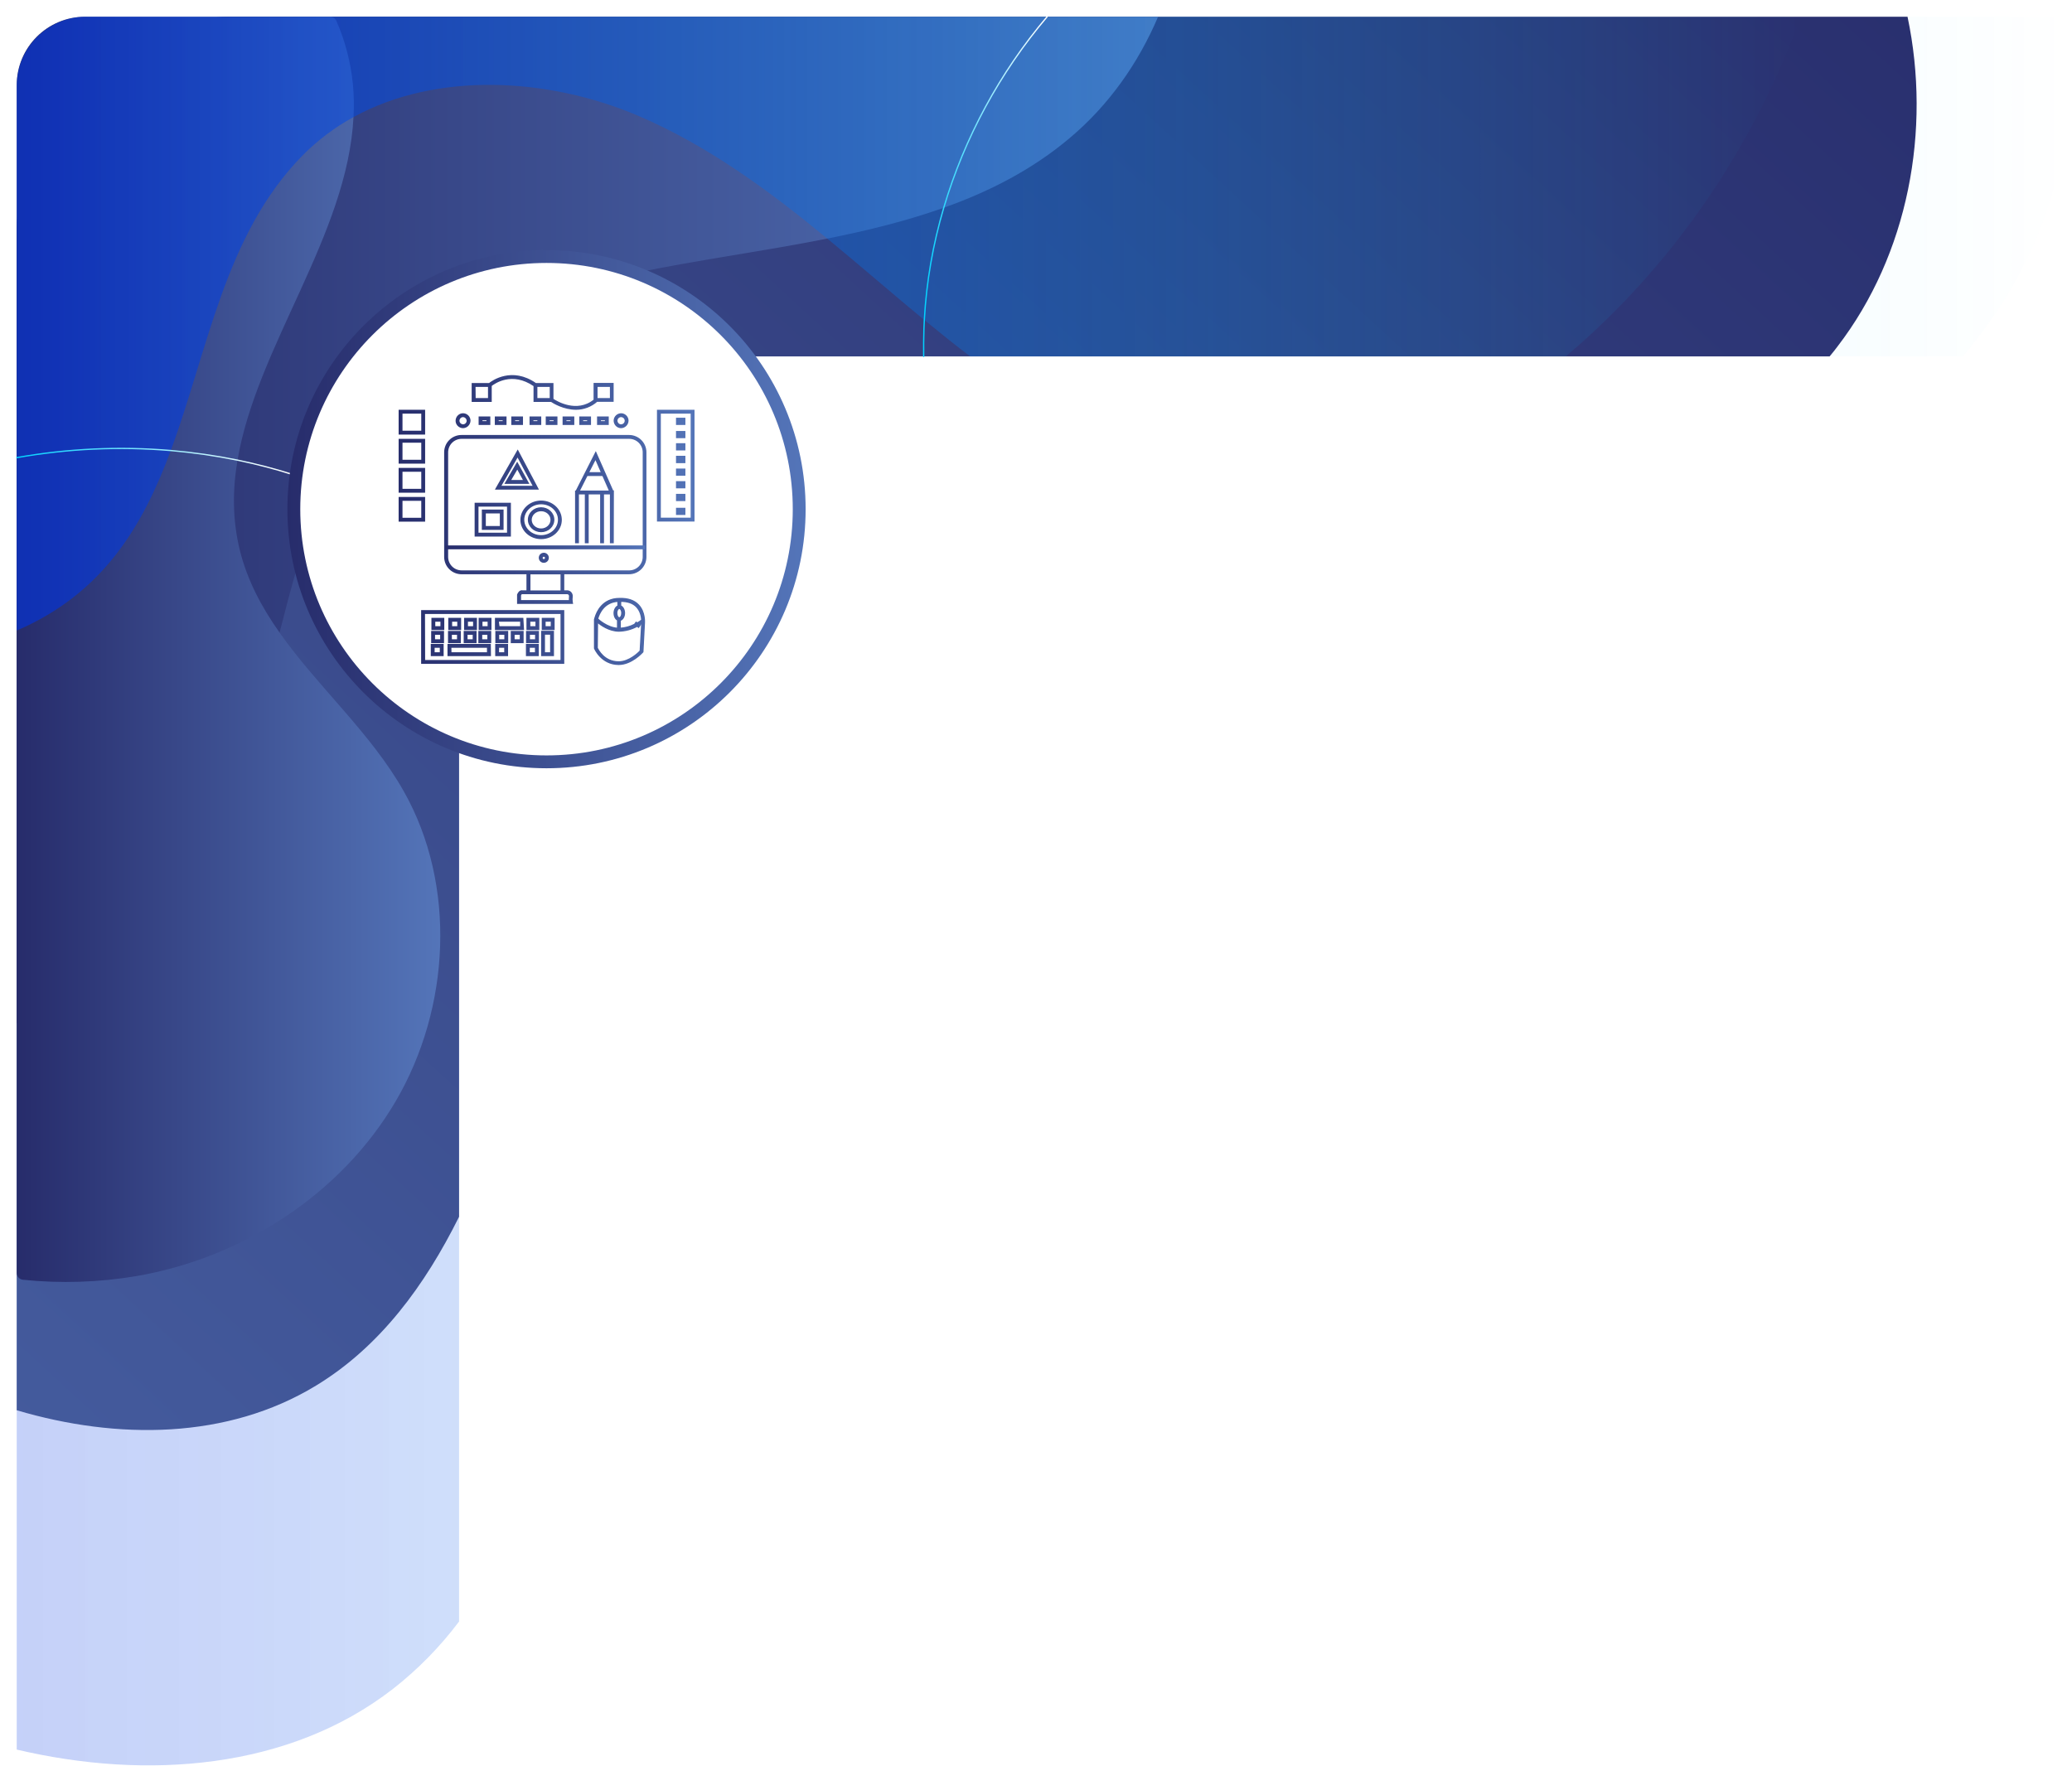
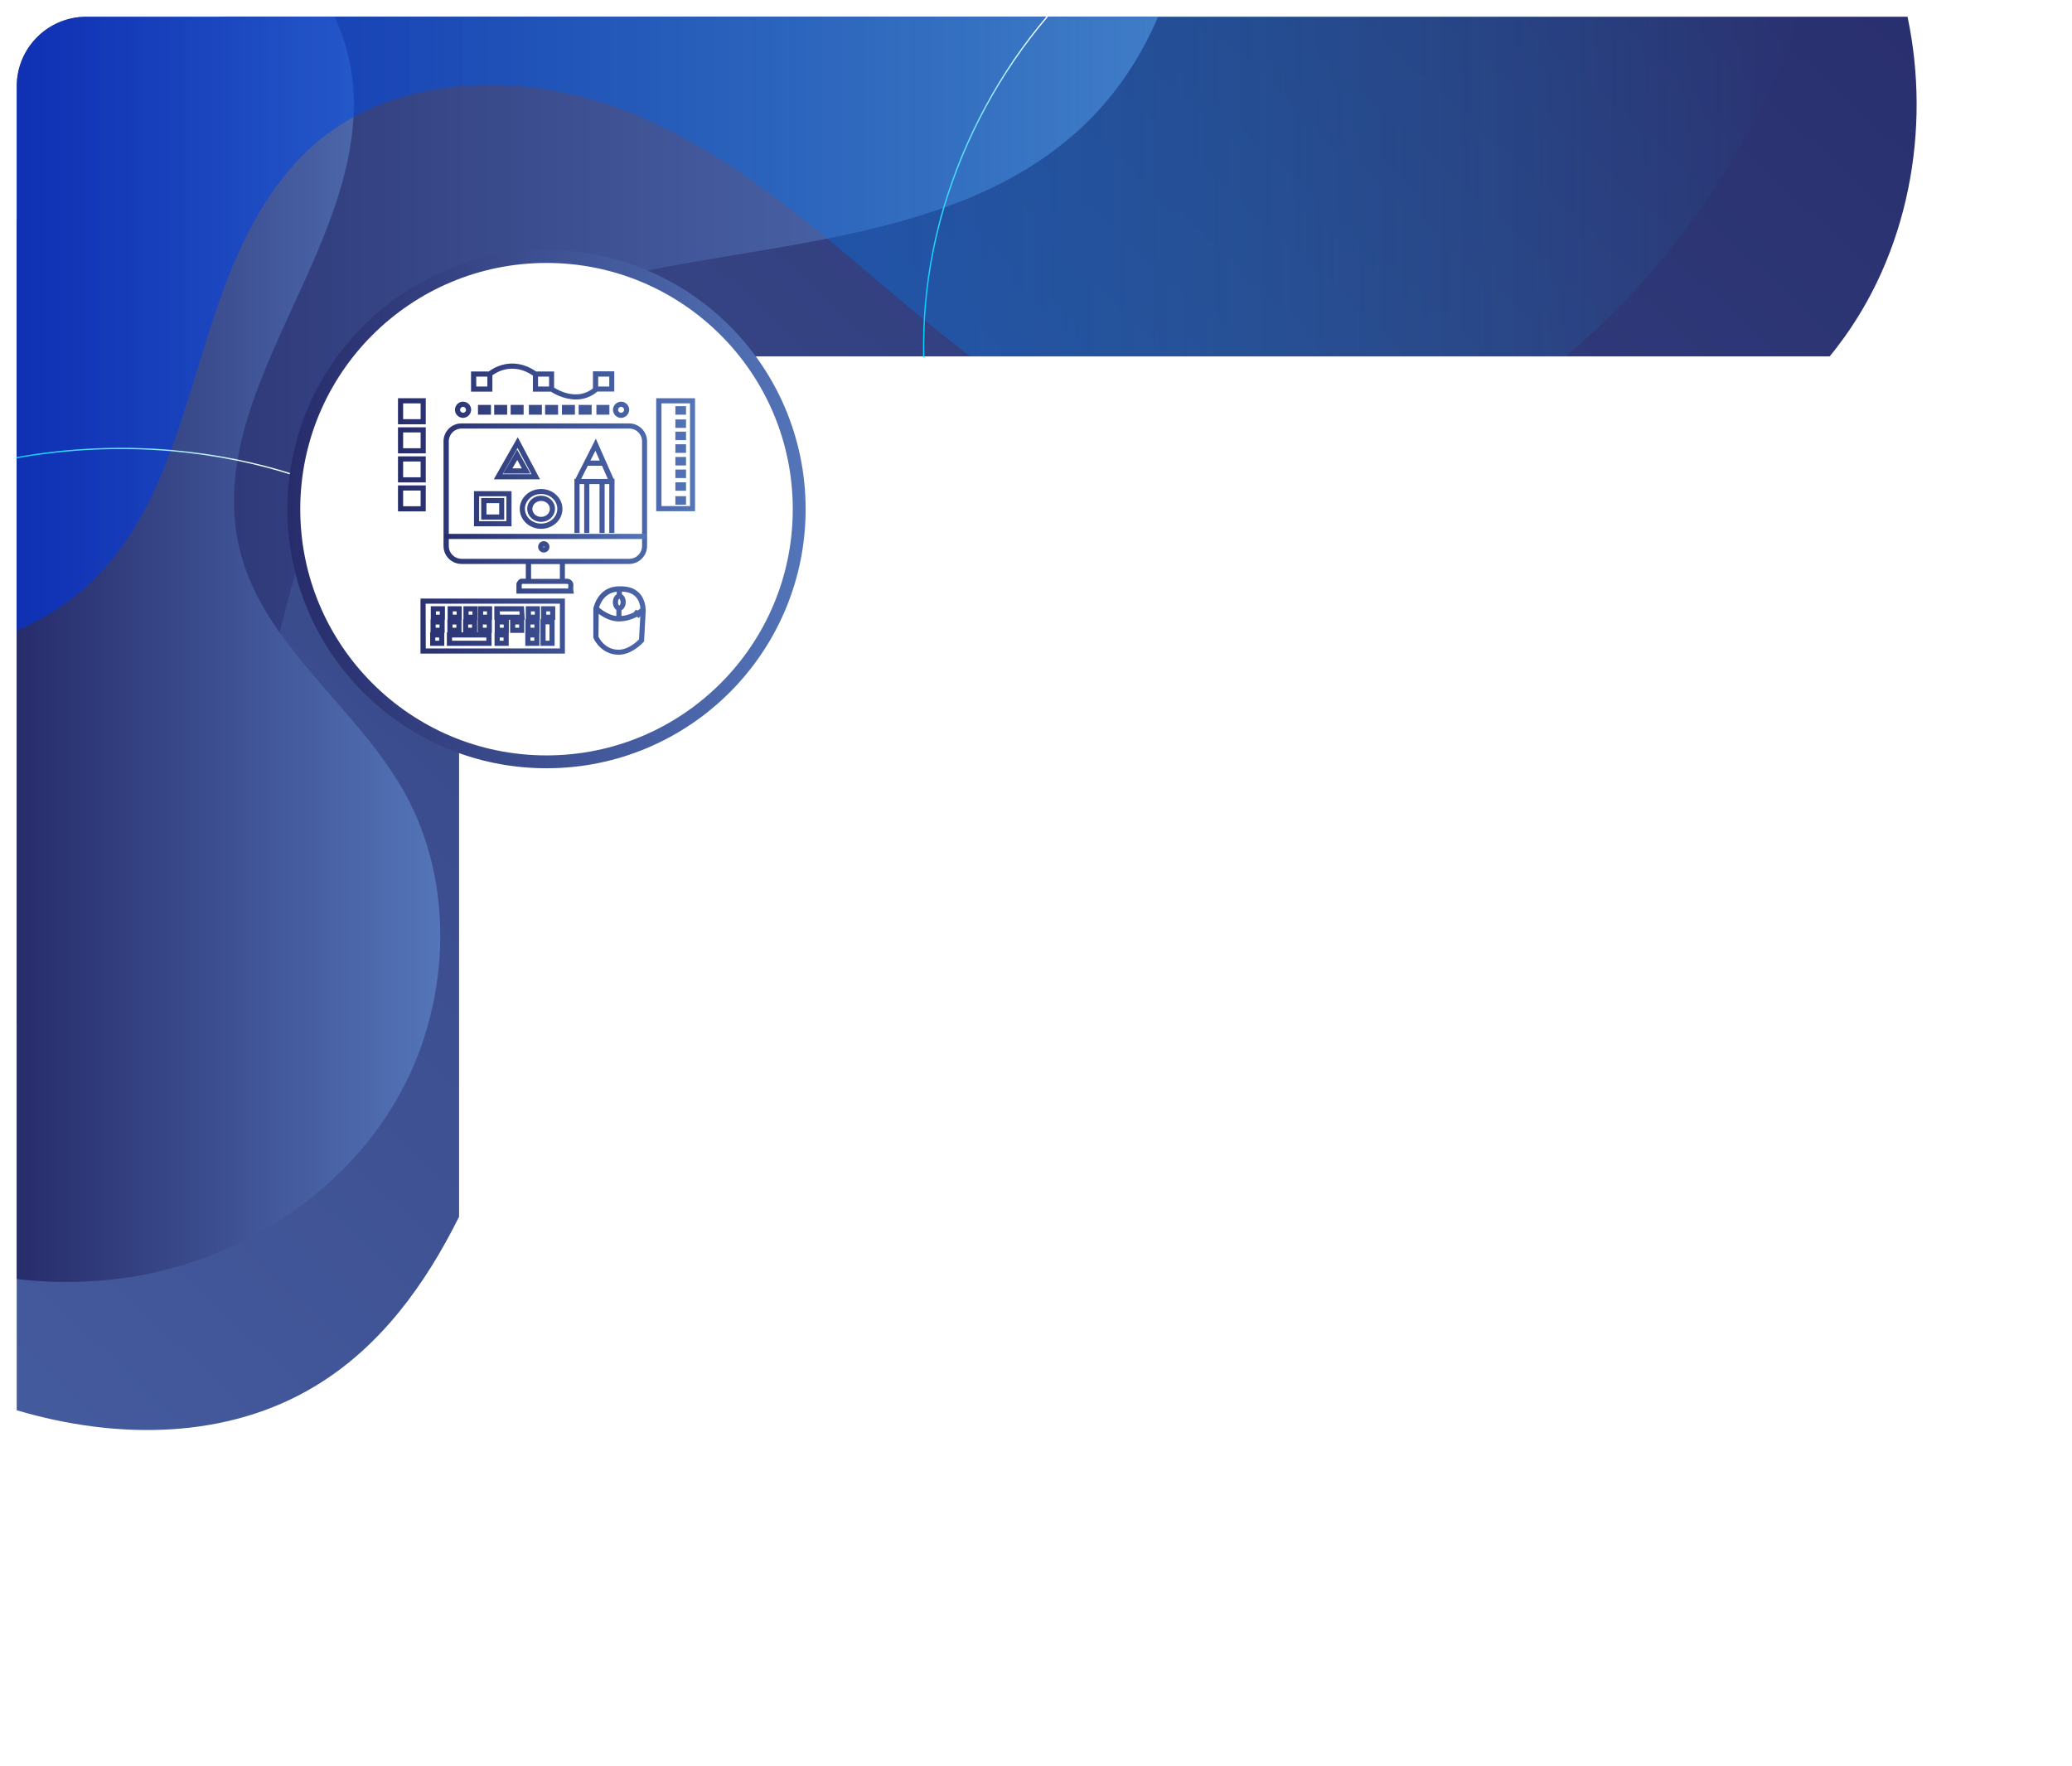
<svg xmlns="http://www.w3.org/2000/svg" version="1.1" id="Layer_1" x="0px" y="0px" viewBox="0 0 1611.3 1373.1" style="enable-background:new 0 0 1611.3 1373.1;" xml:space="preserve">
  <style type="text/css">
- 	.st0{opacity:0.23;fill:url(#SVGID_1_);enable-background:new    ;}
+ 	.st0{fill:url(#SVGID_1_);}
	.st1{fill:url(#SVGID_2_);}
	.st2{fill:url(#SVGID_3_);}
	.st3{fill:url(#SVGID_4_);}
- 	.st4{fill:url(#SVGID_5_);}
+ 	.st4{fill:none;stroke:url(#SVGID_5_);stroke-linecap:round;stroke-miterlimit:10;}
	.st5{fill:none;stroke:url(#SVGID_6_);stroke-linecap:round;stroke-miterlimit:10;}
- 	.st6{fill:none;stroke:url(#SVGID_7_);stroke-linecap:round;stroke-miterlimit:10;}
- 	.st7{fill:none;stroke:url(#SVGID_8_);stroke-width:10;stroke-miterlimit:10;}
- 	.st8{fill:url(#SVGID_9_);stroke:url(#SVGID_10_);stroke-miterlimit:10;}
- 	.st9{fill:none;stroke:url(#SVGID_11_);stroke-width:0.25;stroke-miterlimit:10;}
- 	.st10{fill:url(#SVGID_12_);stroke:url(#SVGID_13_);stroke-miterlimit:10;}
+ 	.st6{fill:none;stroke:url(#SVGID_7_);stroke-width:10;stroke-miterlimit:10;}
+ 	.st7{fill:url(#SVGID_8_);stroke:url(#SVGID_9_);stroke-width:2;stroke-miterlimit:10;}
+ 	.st8{fill:url(#SVGID_10_);stroke:url(#SVGID_11_);stroke-width:2;stroke-miterlimit:10;}
</style>
  <g>
-     <linearGradient id="SVGID_1_" gradientUnits="userSpaceOnUse" x1="13" y1="1255.002" x2="1611.342" y2="1255.002" gradientTransform="matrix(1 0 0 -1 0 1948)">
-       <stop offset="0" style="stop-color:#0034E3" />
-       <stop offset="0.13" style="stop-color:#0043E6;stop-opacity:0.9" />
-       <stop offset="0.39" style="stop-color:#006AED;stop-opacity:0.66" />
-       <stop offset="0.76" style="stop-color:#00A9F8;stop-opacity:0.26" />
-       <stop offset="1" style="stop-color:#00D2FF;stop-opacity:0" />
-     </linearGradient>
-     <path class="st0" d="M1610,13H182C88.7,13,13,88.5,13,181.8l0,0v1178.9c101,23.8,211.7,15.6,292.6-47.2   c19.3-15.1,36.6-32.7,51.4-52.4V580.8C269.2,549.7,215.3,461.3,227.8,369c12.9-96,95.2-170,194.7-170   c61.7-0.1,119.8,28.9,156.9,78.2h946.9c13.6-15.8,25.8-32.7,36.5-50.6C1601,162.8,1616.2,87,1610,13z" />
-     <linearGradient id="SVGID_2_" gradientUnits="userSpaceOnUse" x1="1262.549" y1="2343.27" x2="-807.401" y2="93.861" gradientTransform="matrix(1 0 0 -1 0 1948)">
-       <stop offset="0" style="stop-color:#272C6B" />
-       <stop offset="1" style="stop-color:#5475B9" />
-     </linearGradient>
-     <path class="st1" d="M1483.4,13H181.9C88.6,13,13,88.6,13,181.9v914.9c78.4,23.2,164,22.7,232.8-19.2   c50-30.4,84.8-78.2,111.2-131.3V580.8C269.2,549.7,215.3,461.3,227.8,369c12.9-96,95.2-170,194.7-170   c61.7-0.1,119.8,28.9,156.9,78.2h843.4c2.1-2.5,4.2-5.1,6.2-7.8C1484,197.7,1502,101.2,1483.4,13z" />
-     <linearGradient id="SVGID_3_" gradientUnits="userSpaceOnUse" x1="13.1" y1="1543.55" x2="900.6" y2="1543.55" gradientTransform="matrix(1 0 0 -1 0 1948)">
-       <stop offset="0" style="stop-color:#272C6B" />
-       <stop offset="1" style="stop-color:#5475B9" />
-     </linearGradient>
-     <path class="st2" d="M900.6,13c-15.4,36.2-38.3,68.8-68.9,94.5c-29,24.4-62.1,41.4-97.6,54c-28.9,10.3-59.4,17.8-90.5,24   c-49.5,9.9-100.7,16.6-149.6,26.8c-22.8-8.9-47-13.4-71.4-13.4c-99.5,0-181.8,74-194.7,170.1c-3.2,23.8-2.1,48,3.4,71.5   c-5,16.8-9.4,33.9-13.8,51.1c-12.7,50-24.8,100.6-47,146.2c-33.2,68.3-90,123-157.4,158.1v-614C13,88.6,88.6,13,181.9,13H900.6z" />
-     <linearGradient id="SVGID_4_" gradientUnits="userSpaceOnUse" x1="13" y1="1442.987" x2="342.39" y2="1442.987" gradientTransform="matrix(1 0 0 -1 0 1948)">
-       <stop offset="0" style="stop-color:#272C6B" />
-       <stop offset="1" style="stop-color:#5475B9" />
-     </linearGradient>
-     <path class="st3" d="M307.7,856.5c-42.6,72.7-119.9,122-201.9,136c-29.1,4.9-58.7,5.8-88,2.8c-2.7-0.3-4.8-2.6-4.8-5.3V66.2   C13,36.8,36.8,13,66.2,13h190.5c2.1,0,4.1,1.3,4.9,3.3c6.8,15.5,11.1,32,12.8,48.8c0.8,8.6,1,17.3,0.5,25.9   c-4.6,91.7-75.2,178.2-90.2,266.9c-3.9,23-4,46.1,1.7,69.6c5.8,23.7,17,44.6,30.8,64.2c29.6,42.2,71.3,78.4,96.9,123.9   C355.1,688.3,350.3,783.8,307.7,856.5z" />
-     <linearGradient id="SVGID_5_" gradientUnits="userSpaceOnUse" x1="13" y1="1696.3" x2="1400.3" y2="1696.3" gradientTransform="matrix(1 0 0 -1 0 1948)">
-       <stop offset="2.000000e-02" style="stop-color:#0034E3;stop-opacity:0.6" />
-       <stop offset="0.22" style="stop-color:#004DE7;stop-opacity:0.5" />
-       <stop offset="0.61" style="stop-color:#008EF3;stop-opacity:0.26" />
-       <stop offset="1" style="stop-color:#00D2FF;stop-opacity:0" />
-     </linearGradient>
-     <path class="st4" d="M1400.3,13c-34,94-90.3,180-163.9,247.7c-6.1,5.6-12.4,11.1-18.8,16.5H754.5c-11.1-8.4-22-17.1-32.7-25.9   l-3-2.4c-25.2-20.8-50.1-42.5-75.4-63.3c-45.8-37.7-93.4-72.7-147.7-95.8C425.8,60.2,339.7,55.6,275,91   c-14.7,8-28.2,18.2-39.9,30.1c-60.3,61.4-73.3,151.1-102.3,229.3C111,409.3,80,461.6,13,490.4V67c0-29.8,24.2-54,54-54H1400.3z" />
-     <linearGradient id="SVGID_6_" gradientUnits="userSpaceOnUse" x1="717.761" y1="1802.9" x2="814.8" y2="1802.9" gradientTransform="matrix(1 0 0 -1 0 1948)">
-       <stop offset="0" style="stop-color:#00D2FF" />
-       <stop offset="0.31" style="stop-color:#57E1FF" />
-       <stop offset="0.64" style="stop-color:#B1F1FF" />
-       <stop offset="0.88" style="stop-color:#E9FBFF" />
-       <stop offset="1" style="stop-color:#FFFFFF" />
-     </linearGradient>
-     <path class="st5" d="M718.3,277.2c-0.1-7.2,0-14.3,0.2-21.5c0.1-2.3,0.2-4.6,0.3-6.8c1.6-29.6,6.7-58.9,15.1-87.3   C750.1,107,777.5,56.4,814.3,13" />
-     <linearGradient id="SVGID_7_" gradientUnits="userSpaceOnUse" x1="12.6" y1="1589.071" x2="228.3" y2="1589.071" gradientTransform="matrix(1 0 0 -1 0 1948)">
-       <stop offset="0" style="stop-color:#00D2FF" />
-       <stop offset="0.31" style="stop-color:#57E1FF" />
-       <stop offset="0.64" style="stop-color:#B1F1FF" />
-       <stop offset="0.88" style="stop-color:#E9FBFF" />
-       <stop offset="1" style="stop-color:#FFFFFF" />
-     </linearGradient>
-     <path class="st6" d="M227.8,369.1c-14.1-4.5-28.4-8.2-42.9-11.2c-17.2-3.5-34.5-6-52-7.5c-40-3.4-80.3-1.5-119.8,5.5" />
-     <linearGradient id="SVGID_8_" gradientUnits="userSpaceOnUse" x1="223.5" y1="1552" x2="626.5" y2="1552" gradientTransform="matrix(1 0 0 -1 0 1948)">
-       <stop offset="0" style="stop-color:#272C6B" />
-       <stop offset="1" style="stop-color:#5475B9" />
-     </linearGradient>
-     <circle class="st7" cx="425" cy="396" r="196.5" />
-     <linearGradient id="SVGID_9_" gradientUnits="userSpaceOnUse" x1="310.5" y1="-169.54" x2="539.6" y2="-169.54" gradientTransform="matrix(1 0 0 1 0 574)">
+     <g>
+       <linearGradient id="SVGID_1_" gradientUnits="userSpaceOnUse" x1="1262.549" y1="-969.27" x2="-807.401" y2="1280.14" gradientTransform="matrix(1 0 0 1 0 574)">
+         <stop offset="0" style="stop-color:#272C6B" />
+         <stop offset="1" style="stop-color:#5475B9" />
+       </linearGradient>
+       <path class="st0" d="M1483.4,13H181.9C88.6,13,13,88.6,13,181.9v914.9c78.4,23.2,164,22.7,232.8-19.2    c50-30.4,84.8-78.2,111.2-131.3V580.8C269.2,549.7,215.3,461.3,227.8,369c12.9-96,95.2-170,194.7-170    c61.7-0.1,119.8,28.9,156.9,78.2h843.4c2.1-2.5,4.2-5.1,6.2-7.8C1484,197.7,1502,101.2,1483.4,13z" />
+       <linearGradient id="SVGID_2_" gradientUnits="userSpaceOnUse" x1="13.1" y1="-169.55" x2="900.6" y2="-169.55" gradientTransform="matrix(1 0 0 1 0 574)">
+         <stop offset="0" style="stop-color:#272C6B" />
+         <stop offset="1" style="stop-color:#5475B9" />
+       </linearGradient>
+       <path class="st1" d="M900.6,13c-15.4,36.2-38.3,68.8-68.9,94.5c-29,24.4-62.1,41.4-97.6,54c-28.9,10.3-59.4,17.8-90.5,24    c-49.5,9.9-100.7,16.6-149.6,26.8c-22.8-8.9-47-13.4-71.4-13.4c-99.5,0-181.8,74-194.7,170.1c-3.2,23.8-2.1,48,3.4,71.5    c-5,16.8-9.4,33.9-13.8,51.1c-12.7,50-24.8,100.6-47,146.2c-33.2,68.3-90,123-157.4,158.1v-614C13,88.6,88.6,13,181.9,13H900.6z" />
+       <linearGradient id="SVGID_3_" gradientUnits="userSpaceOnUse" x1="13" y1="-68.992" x2="342.39" y2="-68.992" gradientTransform="matrix(1 0 0 1 0 574)">
+         <stop offset="0" style="stop-color:#272C6B" />
+         <stop offset="1" style="stop-color:#5475B9" />
+       </linearGradient>
+       <path class="st2" d="M307.7,856.5c-42.6,72.7-119.9,122-201.9,136c-30.4,5.1-61.5,5.9-92.1,2.3c-0.4,0-0.7-0.4-0.7-0.8V67    c0-29.8,24.2-54,54.1-54h192.6c0.3,0,0.6,0.2,0.7,0.4c7.6,16.3,12.3,33.7,14,51.6c0.8,8.6,1,17.3,0.5,25.9    c-4.6,91.7-75.2,178.2-90.2,266.9c-3.9,23-4,46.1,1.7,69.6c5.8,23.7,17,44.6,30.8,64.2c29.6,42.2,71.3,78.4,96.9,123.9    C355.1,688.3,350.3,783.8,307.7,856.5z" />
+       <linearGradient id="SVGID_4_" gradientUnits="userSpaceOnUse" x1="13" y1="-322.3" x2="1400.3" y2="-322.3" gradientTransform="matrix(1 0 0 1 0 574)">
+         <stop offset="2.000000e-02" style="stop-color:#0034E3;stop-opacity:0.6" />
+         <stop offset="0.22" style="stop-color:#004DE7;stop-opacity:0.5" />
+         <stop offset="0.61" style="stop-color:#008EF3;stop-opacity:0.26" />
+         <stop offset="1" style="stop-color:#00D2FF;stop-opacity:0" />
+       </linearGradient>
+       <path class="st3" d="M1400.3,13c-34,94-90.3,180-163.9,247.7c-6.1,5.6-12.4,11.1-18.8,16.5H754.5c-11.1-8.4-22-17.1-32.7-25.9    l-3-2.4c-25.2-20.8-50.1-42.5-75.4-63.3c-45.8-37.7-93.4-72.7-147.7-95.8C425.8,60.2,339.7,55.6,275,91    c-14.7,8-28.2,18.2-39.9,30.1c-60.3,61.4-73.3,151.1-102.3,229.3C111,409.3,80,461.6,13,490.4V67.6C13,37.5,37.5,13,67.6,13    H1400.3z" />
+       <linearGradient id="SVGID_5_" gradientUnits="userSpaceOnUse" x1="717.761" y1="-428.9" x2="814.8" y2="-428.9" gradientTransform="matrix(1 0 0 1 0 574)">
+         <stop offset="0" style="stop-color:#00D2FF" />
+         <stop offset="0.31" style="stop-color:#57E1FF" />
+         <stop offset="0.64" style="stop-color:#B1F1FF" />
+         <stop offset="0.88" style="stop-color:#E9FBFF" />
+         <stop offset="1" style="stop-color:#FFFFFF" />
+       </linearGradient>
+       <path class="st4" d="M718.3,277.2c-0.1-7.2,0-14.3,0.2-21.5c0.1-2.3,0.2-4.6,0.3-6.8c1.6-29.6,6.7-58.9,15.1-87.3    C750.2,107,777.5,56.4,814.3,13" />
+       <linearGradient id="SVGID_6_" gradientUnits="userSpaceOnUse" x1="12.6" y1="-215.071" x2="228.3" y2="-215.071" gradientTransform="matrix(1 0 0 1 0 574)">
+         <stop offset="0" style="stop-color:#00D2FF" />
+         <stop offset="0.31" style="stop-color:#57E1FF" />
+         <stop offset="0.64" style="stop-color:#B1F1FF" />
+         <stop offset="0.88" style="stop-color:#E9FBFF" />
+         <stop offset="1" style="stop-color:#FFFFFF" />
+       </linearGradient>
+       <path class="st5" d="M227.8,369.1c-14.1-4.5-28.4-8.2-42.9-11.2c-17.2-3.5-34.5-6-52-7.5c-40-3.4-80.3-1.5-119.8,5.5" />
+       <linearGradient id="SVGID_7_" gradientUnits="userSpaceOnUse" x1="223.5" y1="-178" x2="626.5" y2="-178" gradientTransform="matrix(1 0 0 1 0 574)">
+         <stop offset="0" style="stop-color:#272C6B" />
+         <stop offset="1" style="stop-color:#5475B9" />
+       </linearGradient>
+       <circle class="st6" cx="425" cy="396" r="196.5" />
+     </g>
+     <linearGradient id="SVGID_8_" gradientUnits="userSpaceOnUse" x1="310.5" y1="-752.04" x2="539.5" y2="-752.04" gradientTransform="matrix(1 0 0 1 0 1148)">
      <stop offset="0" style="stop-color:#272D6C" />
      <stop offset="0.28" style="stop-color:#313D7D" />
      <stop offset="0.83" style="stop-color:#4B67AA" />
      <stop offset="1" style="stop-color:#5475B9" />
    </linearGradient>
-     <linearGradient id="SVGID_10_" gradientUnits="userSpaceOnUse" x1="310" y1="-169.54" x2="540.1" y2="-169.54" gradientTransform="matrix(1 0 0 1 0 574)">
+     <linearGradient id="SVGID_9_" gradientUnits="userSpaceOnUse" x1="309.5" y1="-752.04" x2="540.5" y2="-752.04" gradientTransform="matrix(1 0 0 1 0 1148)">
      <stop offset="0" style="stop-color:#272D6C" />
      <stop offset="0.28" style="stop-color:#313D7D" />
      <stop offset="0.83" style="stop-color:#4B67AA" />
      <stop offset="1" style="stop-color:#5475B9" />
    </linearGradient>
-     <path class="st8" d="M481.1,516.7H481c-13.3-0.1-18.5-12.2-18.5-12.3l-0.1-0.2v-22.5l0.1-0.3c0.1-0.2,0.1-0.6,0.3-1   c1.3-4.5,5.8-14.9,18.9-14.9l0,0c6.4-0.2,11.4,1.4,14.8,5c5.2,5.5,4.6,13.5,4.6,13.8l-1.2,22.6l-0.2,0.3   C499.3,507.6,491.1,516.7,481.1,516.7z M464.4,503.9c0.7,1.5,5.3,10.8,16.6,10.9h0.1c8.2,0,15.5-7.1,16.8-8.6l1.2-21.5   c-0.5,0.4-1.1,0.8-1.8,1.2l0.4,0.3l-1.1,1.6l-1.1-0.8c-4.4,2.4-9.2,3.7-14.2,3.8c-7.7,0-14.3-4.9-16.7-7L464.4,503.9z M482.3,482.4   v6.3c3.9-0.3,7.7-1.3,11.2-3.1l0,0l1.2-1.6l0.8,0.6c1.3-0.7,2.5-1.5,3.6-2.4c-0.2-2.6-0.9-6.9-4-10.2c-2.8-3-7-4.4-12.5-4.4v3.7   c1.7,0.6,3,2.8,3,5.5S484.2,481.9,482.3,482.4z M464.9,481.5c0.1,0.1,7.1,6.7,15.4,7.2v-6.5c-1.6-0.7-2.7-2.9-2.7-5.4   s1.3-4.9,3-5.5v-3.7c-10.9,0.6-14.7,9.5-15.8,13.4c-0.1,0.4-0.2,0.6-0.2,0.8L464.9,481.5z M481.6,473.1c-0.9,0-2,1.5-2,3.7   s1,3.7,2,3.7s2-1.5,2-3.7S482.5,473.1,481.6,473.1z M438.3,515.8H328V475h110.3V515.8z M330.1,513.8h106.3V477H330L330.1,513.8z    M430.3,509.8h-9v-18.7h9V509.8z M423.3,507.8h5v-14.7h-5V507.8z M418.5,509.8h-9v-8.5h9V509.8z M411.5,507.8h5v-4.5h-5V507.8z    M394.6,509.8h-9v-8.5h9V509.8z M387.6,507.8h5v-4.5h-5V507.8z M381.3,509.8h-32.8v-8.5h32.7L381.3,509.8z M350.6,507.8h28.6v-4.5   h-28.7L350.6,507.8z M344.5,509.8h-9v-8.5h9V509.8z M337.5,507.8h5v-4.5h-5V507.8z M418.6,499.7h-9v-8.5h9V499.7z M411.6,497.7h5   v-4.5h-5V497.7z M406.7,499.7h-9v-8.5h9V499.7z M399.7,497.7h5v-4.5h-5V497.7z M394.7,499.7h-9v-8.5h9V499.7z M387.7,497.7h5v-4.5   h-5V497.7z M381.5,499.7h-9v-8.5h9V499.7z M374.5,497.7h5v-4.5h-5V497.7z M370.1,499.7h-9v-8.5h9V499.7z M363.1,497.7h5v-4.5h-5   V497.7z M357.9,499.7h-9v-8.5h9V499.7z M350.9,497.7h5v-4.5h-5V497.7z M344.8,499.7h-9v-8.5h9V499.7z M337.8,497.7h5v-4.5h-5V497.7   z M430.8,489.5h-9V481h9V489.5z M423.8,487.5h5V483h-5V487.5z M418.9,489.5h-9V481h9V489.5z M411.9,487.5h5V483h-5V487.5z    M407,489.5h-21.6V481h21.1L407,489.5z M388,487.5h17V483h-17.6L388,487.5z M381.7,489.5h-9V481h9V489.5z M374.7,487.5h5V483h-5   V487.5z M370.4,489.5h-9V481h9V489.5z M363.4,487.5h5V483h-5V487.5z M358.1,489.5h-9V481h9V489.5z M351.1,487.5h5V483h-5V487.5z    M345,489.5h-9V481h9V489.5z M338,487.5h5V483h-5V487.5z M444,469.2h-41.4v-6.7l0.1-0.2c0.5-1.2,1.7-3.1,3.6-2.7h3.6v-13.5h-51   c-7.2,0-13-5.8-13-13l0,0v-81.3c0-7.2,5.8-13,13-13l0,0h130.3c7.2,0,13,5.8,13,13l0,0v81.3c0,7.2-5.8,13-13,13l0,0h-50.9v13.5h2.9   c2.2,0.1,3.9,2.1,3.7,4.3v0.1c-0.2,1.3-0.2,2.7,0,4l0.2,1.2L444,469.2z M404.7,467.2h38.2c-0.1-1.1,0-2.2,0.1-3.4   c0.1-1.1-0.7-2.1-1.8-2.2h-0.1H406c-0.5-0.2-1.1,0.8-1.3,1.3L404.7,467.2z M412,459.7h24.4v-13.5H412V459.7z M359,340.8   c-6.1,0-11,4.9-11,11v81.3c0,6.1,4.9,11,11,11l0,0h130.3c6.1,0,11-4.9,11-11l0,0v-81.3c0-6.1-4.9-11-11-11H359z M422.7,437.2   c-1.9-0.1-3.3-1.7-3.2-3.6c0.1-1.9,1.7-3.3,3.6-3.2c1.8,0.1,3.2,1.6,3.2,3.4C426.3,435.8,424.7,437.3,422.7,437.2L422.7,437.2   L422.7,437.2z M422.7,432.5c-0.8,0.1-1.3,0.8-1.2,1.6c0.1,0.8,0.8,1.3,1.6,1.2c0.7-0.1,1.2-0.7,1.2-1.4   C424.3,433,423.6,432.4,422.7,432.5L422.7,432.5L422.7,432.5z M476.8,422h-2v-38h-5.6v38h-2v-38h-9.9v38h-2v-38h-5.6v38h-2v-40h0.4   l15.2-30l13.2,29.9h0.4L476.8,422z M450.3,382h23.9l-5.4-12.3h-12.3L450.3,382z M457.5,367.7h10.4l-4.8-11L457.5,367.7z    M420.8,418.8c-8.6,0-15.6-6.5-15.6-14.5s7-14.5,15.6-14.5s15.6,6.5,15.6,14.5S429.4,418.8,420.8,418.8z M420.8,391.7   c-7.5,0-13.6,5.6-13.6,12.5s6.1,12.5,13.6,12.5s13.6-5.6,13.6-12.5S428.3,391.7,420.8,391.7z M396.8,416.8h-27.2v-25.3h27.2V416.8z    M371.6,414.8h23.2v-21.3h-23.2V414.8z M420.8,413.4c-5.4,0-9.8-4.1-9.8-9.2s4.4-9.2,9.8-9.2s9.8,4.1,9.8,9.2   S426.2,413.4,420.8,413.4L420.8,413.4z M420.8,397.1c-4.3,0-7.8,3.2-7.8,7.2s3.5,7.2,7.8,7.2s7.8-3.2,7.8-7.2   S425.1,397.1,420.8,397.1L420.8,397.1z M391.1,411.6h-15.9v-14.8h15.9V411.6z M377.3,409.6h11.9v-10.8h-11.9V409.6z M330.1,405.2   h-19.6V387h19.6V405.2z M312.5,403.2h15.6V389h-15.6V403.2z M539.6,405.1h-28.2v-85.9h28.2V405.1z M513.4,403.1h24.2v-81.9h-24.2   V403.1z M532.5,400h-6.3v-4.6h6.3V400z M528.2,398h2.3v-0.6h-2.3V398z M532.5,389.2h-6.3v-4.6h6.3V389.2z M528.2,387.2h2.3v-0.6   h-2.3V387.2z M330.1,382.7h-19.6v-18.3h19.6V382.7z M312.5,380.7h15.6v-14.3h-15.6V380.7z M418.3,380.3h-32.6l16.9-29.7   L418.3,380.3z M389.1,378.3H415l-12.5-23.5L389.1,378.3z M532.5,379.3h-6.3v-4.6h6.3V379.3z M528.2,377.3h2.3v-0.6h-2.3V377.3z    M410.8,375.8h-17.7l9.1-15.7L410.8,375.8z M396.7,373.8h10.8l-5.2-9.6L396.7,373.8z M532.5,369.5h-6.3v-4.6h6.3V369.5z    M528.2,367.5h2.3v-0.6h-2.3V367.5z M330.1,360.1h-19.6v-18.3h19.6V360.1z M312.5,358.1h15.6v-14.3h-15.6V358.1z M532.5,359.7h-6.3   V355h6.3V359.7z M528.2,357.7h2.3V357h-2.3V357.7z M532.5,349.8h-6.3v-4.6h6.3V349.8z M528.2,347.8h2.3v-0.6h-2.3V347.8z    M532.5,340.3h-6.3v-4.6h6.3V340.3z M528.2,338.3h2.3v-0.6h-2.3V338.3z M330.1,337.5h-19.6v-18.3h19.6V337.5z M312.5,335.5h15.6   v-14.3h-15.6V335.5z M482.7,332.5c-2.9-0.2-5.1-2.7-5-5.6c0.2-2.9,2.7-5.1,5.6-5c2.8,0.2,5,2.5,5,5.3   C488.2,330.2,485.7,332.6,482.7,332.5L482.7,332.5z M482.7,323.9c-1.8,0.2-3.2,1.8-3,3.6s1.8,3.2,3.6,3c1.7-0.2,3-1.6,3-3.3   C486.3,325.3,484.7,323.8,482.7,323.9C482.8,323.9,482.7,323.9,482.7,323.9L482.7,323.9z M359.8,332.5c-2.9-0.2-5.2-2.7-5-5.6   s2.7-5.2,5.6-5c2.8,0.2,5,2.5,5,5.3C365.3,330.2,362.8,332.6,359.8,332.5z M359.8,323.9c-1.8,0.2-3.1,1.8-3,3.6   c0.2,1.8,1.8,3.1,3.6,3c1.7-0.2,3-1.6,3-3.3C363.3,325.3,361.7,323.8,359.8,323.9z M532.5,330h-6.3v-4.6h6.3V330z M528.2,328h2.3   v-0.6h-2.3V328z M472.9,330h-8.1v-5.6h8.1V330z M466.8,328h4.1v-1.6h-4.1V328z M459.1,330H451v-5.6h8.1V330z M453,328h4.1v-1.6H453   V328z M446.1,330H438v-5.6h8.1V330z M440,328h4.1v-1.6H440V328z M433,330h-8.1v-5.6h8.1V330z M426.9,328h4.1v-1.6h-4.1V328z    M420.4,330h-8.1v-5.6h8.1V330z M414.3,328h4.1v-1.6h-4.1V328z M406.2,330h-8.1v-5.6h8.1V330z M400.1,328h4.1v-1.6h-4.1V328z    M393.4,330h-8.1v-5.6h8.1V330z M387.3,328h4.1v-1.6h-4.1V328z M380.8,330h-8.1v-5.6h8.1V330z M374.7,328h4.1v-1.6h-4.1V328z    M448,318.2c-9.6,0-17.7-5-19.3-6.1h-13.3V300c-17.3-11.9-31.1-2-33.5-0.1v12.2h-14.6v-13.7h13.2c2.3-1.9,17.6-12.9,36.1,0h13.3   v12.1c2.8,1.9,18.7,11.5,32.2,0.6v-12.8h14.6V312h-12.5C459.7,316,453.9,318.2,448,318.2L448,318.2z M464.2,310.1h10.6v-9.7h-10.6   V310.1z M417.4,310.1H428v-9.7h-10.6V310.1z M369.4,310.1H380v-9.7h-10.7L369.4,310.1z" />
-     <linearGradient id="SVGID_11_" gradientUnits="userSpaceOnUse" x1="346.9" y1="-148.3" x2="501.2" y2="-148.3" gradientTransform="matrix(1 0 0 1 0 574)">
+     <path class="st7" d="M481.1,508.2H481c-13.3-0.1-18.5-12.2-18.5-12.3l-0.1-0.2v-22.5l0.1-0.3c0.1-0.2,0.1-0.6,0.3-1   c1.3-4.5,5.8-14.9,18.9-14.9l0,0c6.4-0.2,11.4,1.4,14.8,5c5.2,5.5,4.6,13.5,4.6,13.8l-1.2,22.6l-0.2,0.3   C499.3,499.1,491.1,508.2,481.1,508.2z M464.4,495.4c0.7,1.5,5.3,10.8,16.6,10.9h0.1c8.2,0,15.5-7.1,16.8-8.6l1.2-21.5   c-0.5,0.4-1.1,0.8-1.8,1.2l0.4,0.3l-1.1,1.6l-1.1-0.8c-4.4,2.4-9.2,3.7-14.2,3.8c-7.7,0-14.3-4.9-16.7-7L464.4,495.4z M482.3,473.9   v6.3c3.9-0.3,7.7-1.3,11.2-3.1l0,0l1.2-1.6l0.8,0.6c1.3-0.7,2.5-1.5,3.6-2.4c-0.2-2.6-0.9-6.9-4-10.2c-2.8-3-7-4.4-12.5-4.4v3.7   c1.7,0.6,3,2.8,3,5.5S484.2,473.4,482.3,473.9z M464.9,473c0.1,0.1,7.1,6.7,15.4,7.2v-6.5c-1.6-0.7-2.7-2.9-2.7-5.4s1.3-4.9,3-5.5   v-3.7c-10.9,0.6-14.7,9.5-15.8,13.4c-0.1,0.4-0.2,0.6-0.2,0.8L464.9,473z M481.6,464.6c-0.9,0-2,1.5-2,3.7s1,3.7,2,3.7s2-1.5,2-3.7   S482.5,464.6,481.6,464.6z M438.3,507.3H328v-40.8h110.3V507.3z M330.1,505.3h106.3v-36.8H330L330.1,505.3z M430.3,501.3h-9v-18.7   h9V501.3z M423.3,499.3h5v-14.7h-5V499.3z M418.5,501.3h-9v-8.5h9V501.3z M411.5,499.3h5v-4.5h-5V499.3z M394.6,501.3h-9v-8.5h9   V501.3z M387.6,499.3h5v-4.5h-5V499.3z M381.3,501.3h-32.8v-8.5h32.7L381.3,501.3z M350.6,499.3h28.6v-4.5h-28.7L350.6,499.3z    M344.5,501.3h-9v-8.5h9V501.3z M337.5,499.3h5v-4.5h-5V499.3z M418.6,491.2h-9v-8.5h9V491.2z M411.6,489.2h5v-4.5h-5V489.2z    M406.7,491.2h-9v-8.5h9V491.2z M399.7,489.2h5v-4.5h-5V489.2z M394.7,491.2h-9v-8.5h9V491.2z M387.7,489.2h5v-4.5h-5V489.2z    M381.5,491.2h-9v-8.5h9V491.2z M374.5,489.2h5v-4.5h-5V489.2z M370.1,491.2h-9v-8.5h9V491.2z M363.1,489.2h5v-4.5h-5V489.2z    M357.9,491.2h-9v-8.5h9V491.2z M350.9,489.2h5v-4.5h-5V489.2z M344.8,491.2h-9v-8.5h9V491.2z M337.8,489.2h5v-4.5h-5V489.2z    M430.8,481h-9v-8.5h9V481z M423.8,479h5v-4.5h-5V479z M418.9,481h-9v-8.5h9V481z M411.9,479h5v-4.5h-5V479z M407,481h-21.6v-8.5   h21.1L407,481z M388,479h17v-4.5h-17.6L388,479z M381.7,481h-9v-8.5h9V481z M374.7,479h5v-4.5h-5V479z M370.4,481h-9v-8.5h9V481z    M363.4,479h5v-4.5h-5V479z M358.1,481h-9v-8.5h9V481z M351.1,479h5v-4.5h-5V479z M345,481h-9v-8.5h9V481z M338,479h5v-4.5h-5V479z    M444,460.7h-41.4V454l0.1-0.2c0.5-1.2,1.7-3.1,3.6-2.7h3.6v-13.5h-51c-7.2,0-13-5.8-13-13l0,0v-81.3c0-7.2,5.8-13,13-13l0,0h130.3   c7.2,0,13,5.8,13,13l0,0v81.3c0,7.2-5.8,13-13,13l0,0h-50.9v13.5h2.9c2.2,0.1,3.9,2.1,3.7,4.3v0.1c-0.2,1.3-0.2,2.7,0,4l0.2,1.2   L444,460.7z M404.7,458.7h38.2c-0.1-1.1,0-2.2,0.1-3.4c0.1-1.1-0.7-2.1-1.8-2.2h-0.1H406c-0.5-0.2-1.1,0.8-1.3,1.3V458.7z    M412,451.2h24.4v-13.5H412V451.2z M359,332.3c-6.1,0-11,4.9-11,11v81.3c0,6.1,4.9,11,11,11l0,0h130.3c6.1,0,11-4.9,11-11l0,0   v-81.3c0-6.1-4.9-11-11-11H359z M422.7,428.7c-1.9-0.1-3.3-1.7-3.2-3.6c0.1-1.9,1.7-3.3,3.6-3.2c1.8,0.1,3.2,1.6,3.2,3.4   C426.3,427.3,424.7,428.8,422.7,428.7L422.7,428.7L422.7,428.7z M422.7,424c-0.8,0.1-1.3,0.8-1.2,1.6c0.1,0.8,0.8,1.3,1.6,1.2   c0.7-0.1,1.2-0.7,1.2-1.4C424.3,424.5,423.6,423.9,422.7,424L422.7,424L422.7,424z M476.8,413.5h-2v-38h-5.6v38h-2v-38h-9.9v38h-2   v-38h-5.6v38h-2v-40h0.4l15.2-30l13.2,29.9h0.4L476.8,413.5z M450.3,373.5h23.9l-5.4-12.3h-12.3L450.3,373.5z M457.5,359.2h10.4   l-4.8-11L457.5,359.2z M420.8,410.3c-8.6,0-15.6-6.5-15.6-14.5s7-14.5,15.6-14.5s15.6,6.5,15.6,14.5S429.4,410.3,420.8,410.3z    M420.8,383.2c-7.5,0-13.6,5.6-13.6,12.5s6.1,12.5,13.6,12.5s13.6-5.6,13.6-12.5S428.3,383.2,420.8,383.2z M396.8,408.3h-27.2V383   h27.2V408.3z M371.6,406.3h23.2V385h-23.2V406.3z M420.8,404.9c-5.4,0-9.8-4.1-9.8-9.2s4.4-9.2,9.8-9.2s9.8,4.1,9.8,9.2   S426.2,404.9,420.8,404.9L420.8,404.9z M420.8,388.6c-4.3,0-7.8,3.2-7.8,7.2s3.5,7.2,7.8,7.2s7.8-3.2,7.8-7.2   S425.1,388.6,420.8,388.6L420.8,388.6z M391.1,403.1h-15.9v-14.8h15.9V403.1z M377.3,401.1h11.9v-10.8h-11.9V401.1z M330.1,396.7   h-19.6v-18.2h19.6V396.7z M312.5,394.7h15.6v-14.2h-15.6V394.7z M539.5,396.6h-28.2v-85.9h28.2V396.6z M513.4,394.6h24.2v-81.9   h-24.2V394.6z M532.5,391.5h-6.3v-4.6h6.3V391.5z M528.2,389.5h2.3v-0.6h-2.3V389.5z M532.5,380.7h-6.3v-4.6h6.3V380.7z    M528.2,378.7h2.3v-0.6h-2.3V378.7z M330.1,374.2h-19.6v-18.3h19.6V374.2z M312.5,372.2h15.6v-14.3h-15.6V372.2z M418.3,371.8   h-32.6l16.9-29.7L418.3,371.8z M389.1,369.8H415l-12.5-23.5L389.1,369.8z M532.5,370.8h-6.3v-4.6h6.3V370.8z M528.2,368.8h2.3v-0.6   h-2.3V368.8z M410.8,367.3H393l9.1-15.7L410.8,367.3z M396.7,365.3h10.8l-5.2-9.6L396.7,365.3z M532.5,361h-6.3v-4.6h6.3V361z    M528.2,359h2.3v-0.6h-2.3V359z M330.1,351.6h-19.6v-18.3h19.6V351.6z M312.5,349.6h15.6v-14.3h-15.6V349.6z M532.5,351.2h-6.3   v-4.7h6.3V351.2z M528.2,349.2h2.3v-0.7h-2.3V349.2z M532.5,341.3h-6.3v-4.6h6.3V341.3z M528.2,339.3h2.3v-0.6h-2.3V339.3z    M532.5,331.8h-6.3v-4.6h6.3V331.8z M528.2,329.8h2.3v-0.6h-2.3V329.8z M330.1,329h-19.6v-18.3h19.6V329z M312.5,327h15.6v-14.3   h-15.6V327z M482.7,324c-2.9-0.2-5.1-2.7-5-5.6c0.2-2.9,2.7-5.1,5.6-5c2.8,0.2,5,2.5,5,5.3C488.2,321.7,485.7,324.1,482.7,324   L482.7,324z M482.7,315.4c-1.8,0.2-3.2,1.8-3,3.6s1.8,3.2,3.6,3c1.7-0.2,3-1.6,3-3.3C486.3,316.8,484.7,315.3,482.7,315.4   C482.8,315.4,482.7,315.4,482.7,315.4L482.7,315.4z M359.8,324c-2.9-0.2-5.2-2.7-5-5.6s2.7-5.2,5.6-5c2.8,0.2,5,2.5,5,5.3   C365.3,321.7,362.8,324.1,359.8,324z M359.8,315.4c-1.8,0.2-3.1,1.8-3,3.6c0.2,1.8,1.8,3.1,3.6,3c1.7-0.2,3-1.6,3-3.3   C363.3,316.8,361.7,315.3,359.8,315.4z M532.5,321.5h-6.3v-4.6h6.3V321.5z M528.2,319.5h2.3v-0.6h-2.3V319.5z M472.9,321.5h-8.1   v-5.6h8.1V321.5z M466.8,319.5h4.1v-1.6h-4.1V319.5z M459.1,321.5H451v-5.6h8.1V321.5z M453,319.5h4.1v-1.6H453V319.5z    M446.1,321.5H438v-5.6h8.1V321.5z M440,319.5h4.1v-1.6H440V319.5z M433,321.5h-8.1v-5.6h8.1V321.5z M426.9,319.5h4.1v-1.6h-4.1   V319.5z M420.4,321.5h-8.1v-5.6h8.1V321.5z M414.3,319.5h4.1v-1.6h-4.1V319.5z M406.2,321.5h-8.1v-5.6h8.1V321.5z M400.1,319.5h4.1   v-1.6h-4.1V319.5z M393.4,321.5h-8.1v-5.6h8.1V321.5z M387.3,319.5h4.1v-1.6h-4.1V319.5z M380.8,321.5h-8.1v-5.6h8.1V321.5z    M374.7,319.5h4.1v-1.6h-4.1V319.5z M448,309.7c-9.6,0-17.7-5-19.3-6.1h-13.3v-12.1c-17.3-11.9-31.1-2-33.5-0.1v12.2h-14.6v-13.7   h13.2c2.3-1.9,17.6-12.9,36.1,0h13.3V302c2.8,1.9,18.7,11.5,32.2,0.6v-12.8h14.6v13.7h-12.5C459.7,307.5,453.9,309.7,448,309.7   L448,309.7z M464.2,301.6h10.6v-9.7h-10.6V301.6z M417.4,301.6H428v-9.7h-10.6V301.6z M369.4,301.6H380v-9.7h-10.7L369.4,301.6z" />
+     <linearGradient id="SVGID_10_" gradientUnits="userSpaceOnUse" x1="346.9" y1="-730.8" x2="501.2" y2="-730.8" gradientTransform="matrix(1 0 0 1 0 1148)">
      <stop offset="0" style="stop-color:#272D6C" />
      <stop offset="0.28" style="stop-color:#313D7D" />
      <stop offset="0.83" style="stop-color:#4B67AA" />
      <stop offset="1" style="stop-color:#5475B9" />
    </linearGradient>
-     <line class="st9" x1="346.9" y1="425.7" x2="501.2" y2="425.7" />
-     <linearGradient id="SVGID_12_" gradientUnits="userSpaceOnUse" x1="346.9" y1="-148.3" x2="501.2" y2="-148.3" gradientTransform="matrix(1 0 0 1 0 574)">
+     <linearGradient id="SVGID_11_" gradientUnits="userSpaceOnUse" x1="345.9" y1="-730.8" x2="502.2" y2="-730.8" gradientTransform="matrix(1 0 0 1 0 1148)">
      <stop offset="0" style="stop-color:#272D6C" />
      <stop offset="0.28" style="stop-color:#313D7D" />
      <stop offset="0.83" style="stop-color:#4B67AA" />
      <stop offset="1" style="stop-color:#5475B9" />
    </linearGradient>
-     <linearGradient id="SVGID_13_" gradientUnits="userSpaceOnUse" x1="346.4" y1="-148.3" x2="501.7" y2="-148.3" gradientTransform="matrix(1 0 0 1 0 574)">
-       <stop offset="0" style="stop-color:#272D6C" />
-       <stop offset="0.28" style="stop-color:#313D7D" />
-       <stop offset="0.83" style="stop-color:#4B67AA" />
-       <stop offset="1" style="stop-color:#5475B9" />
-     </linearGradient>
-     <rect x="346.9" y="424.7" class="st10" width="154.3" height="2" />
+     <rect x="346.9" y="416.2" class="st8" width="154.3" height="2" />
  </g>
</svg>
